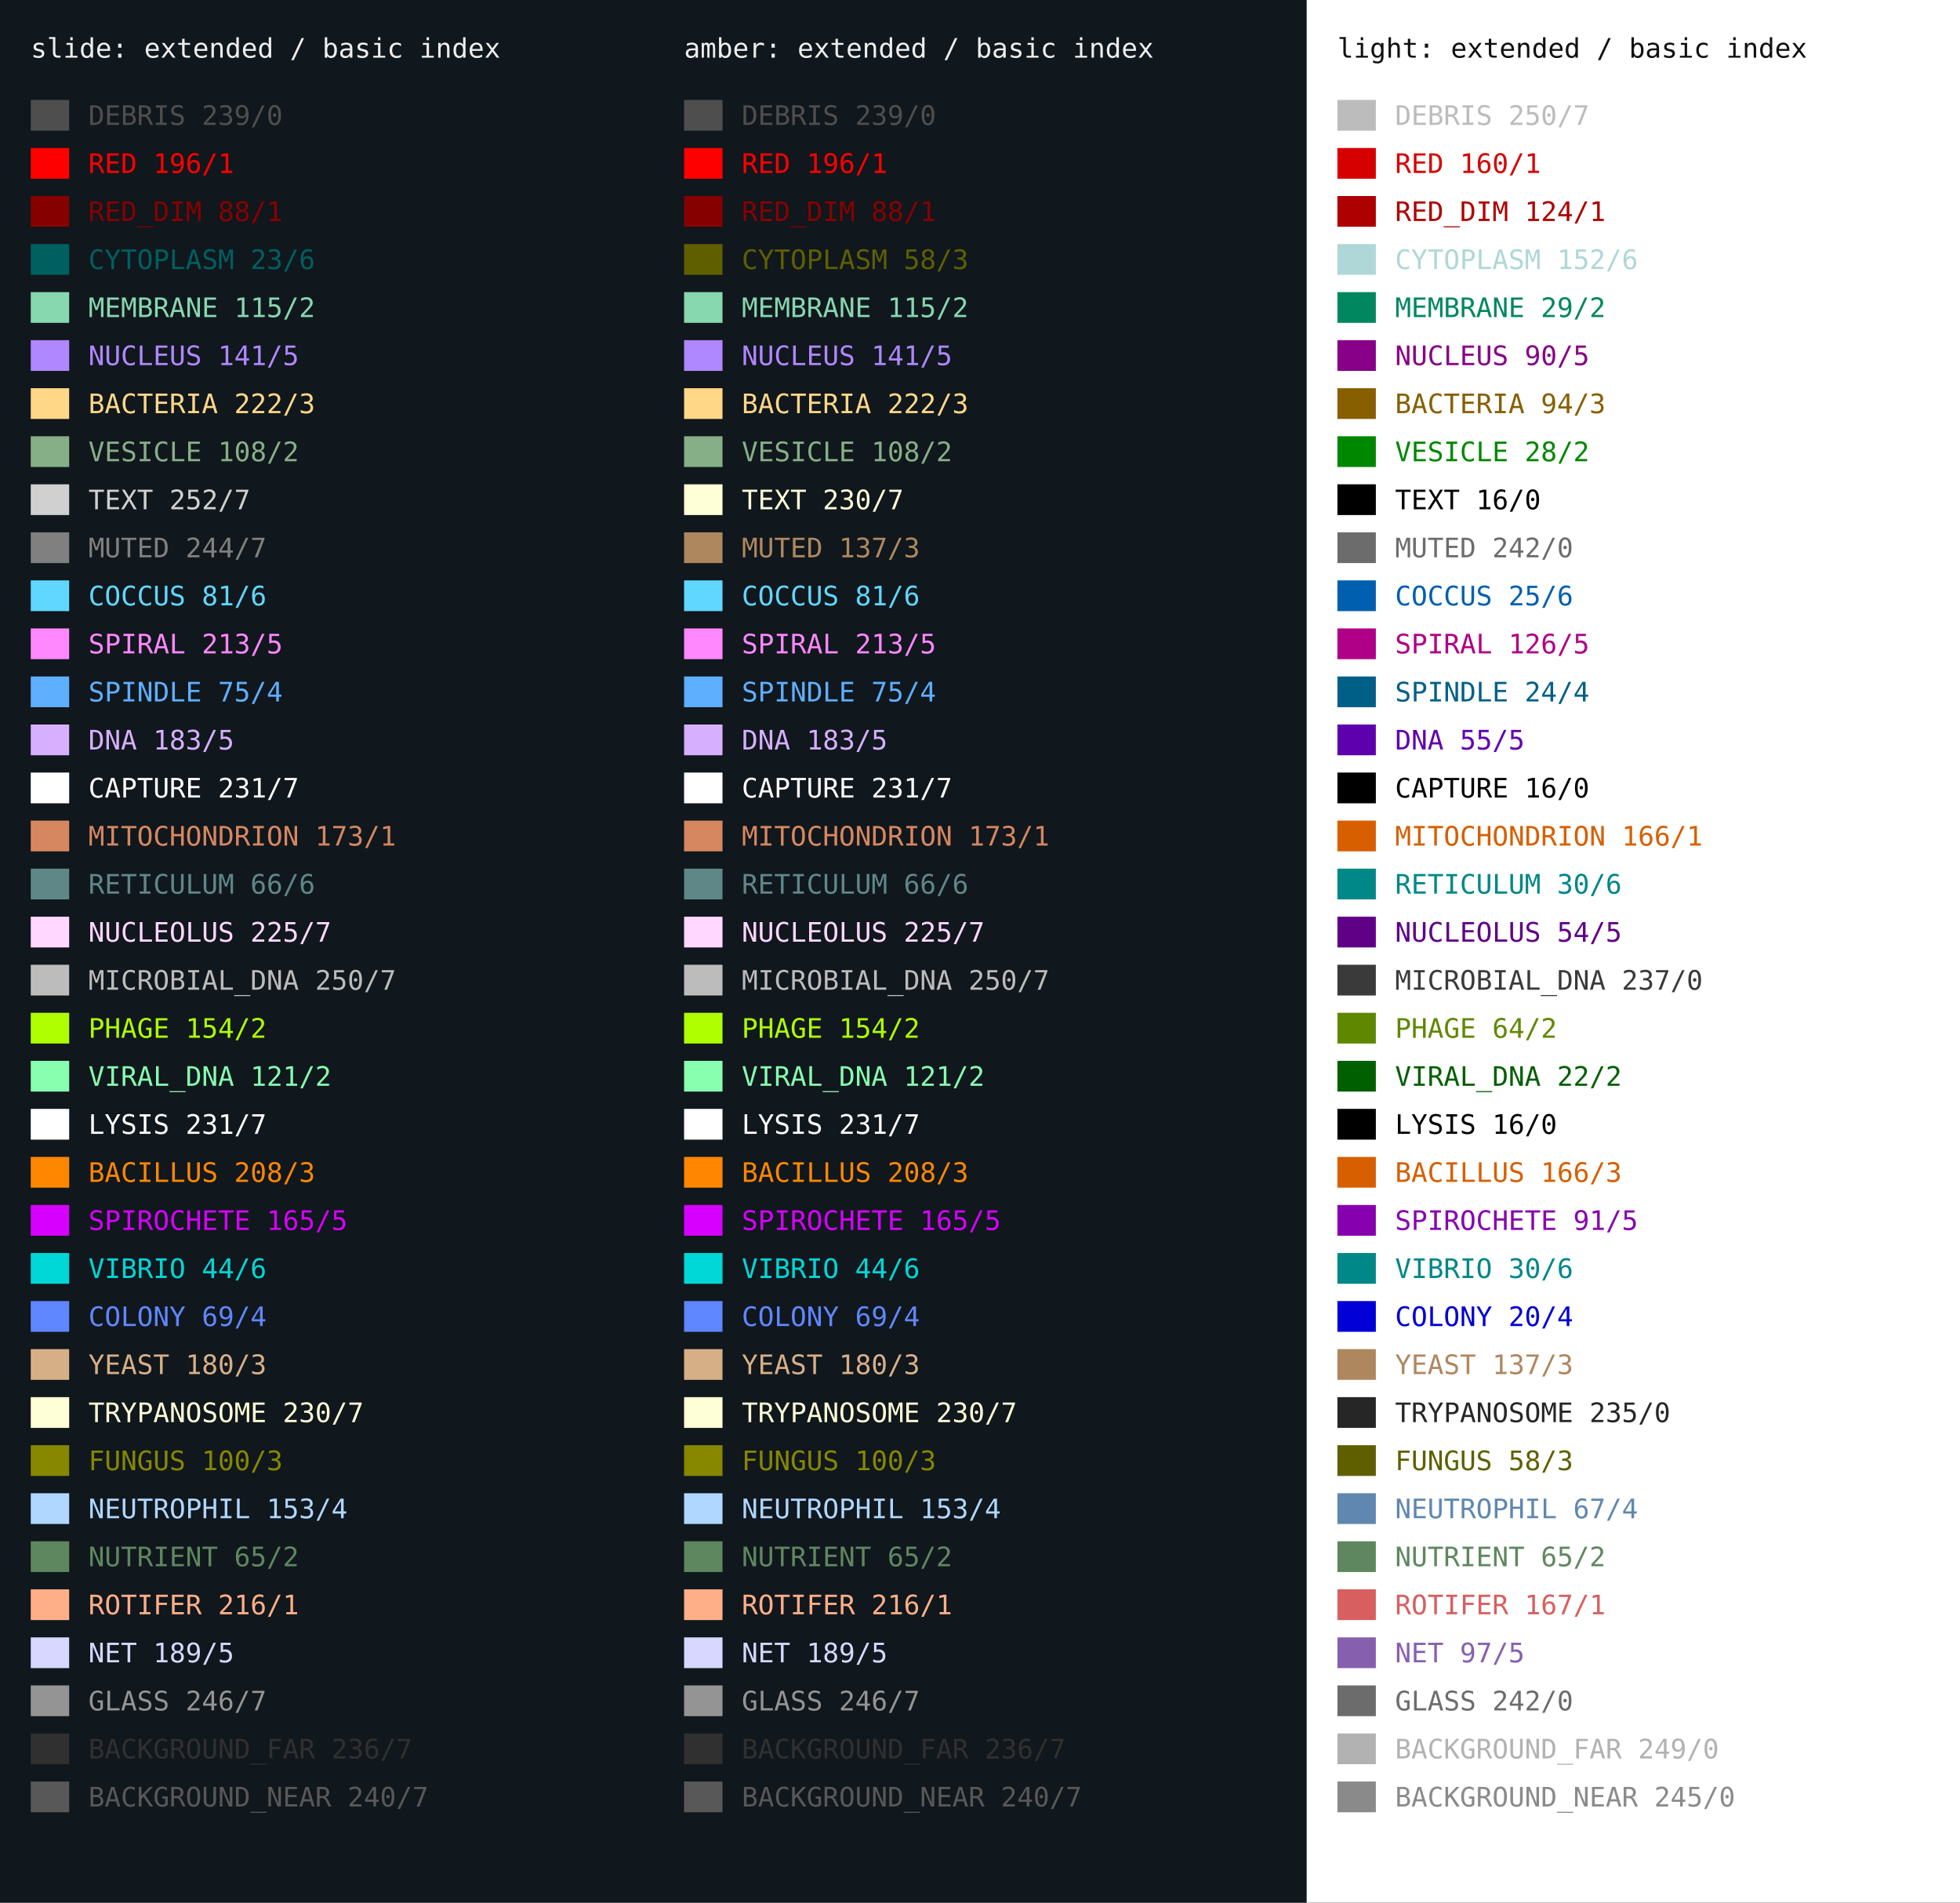
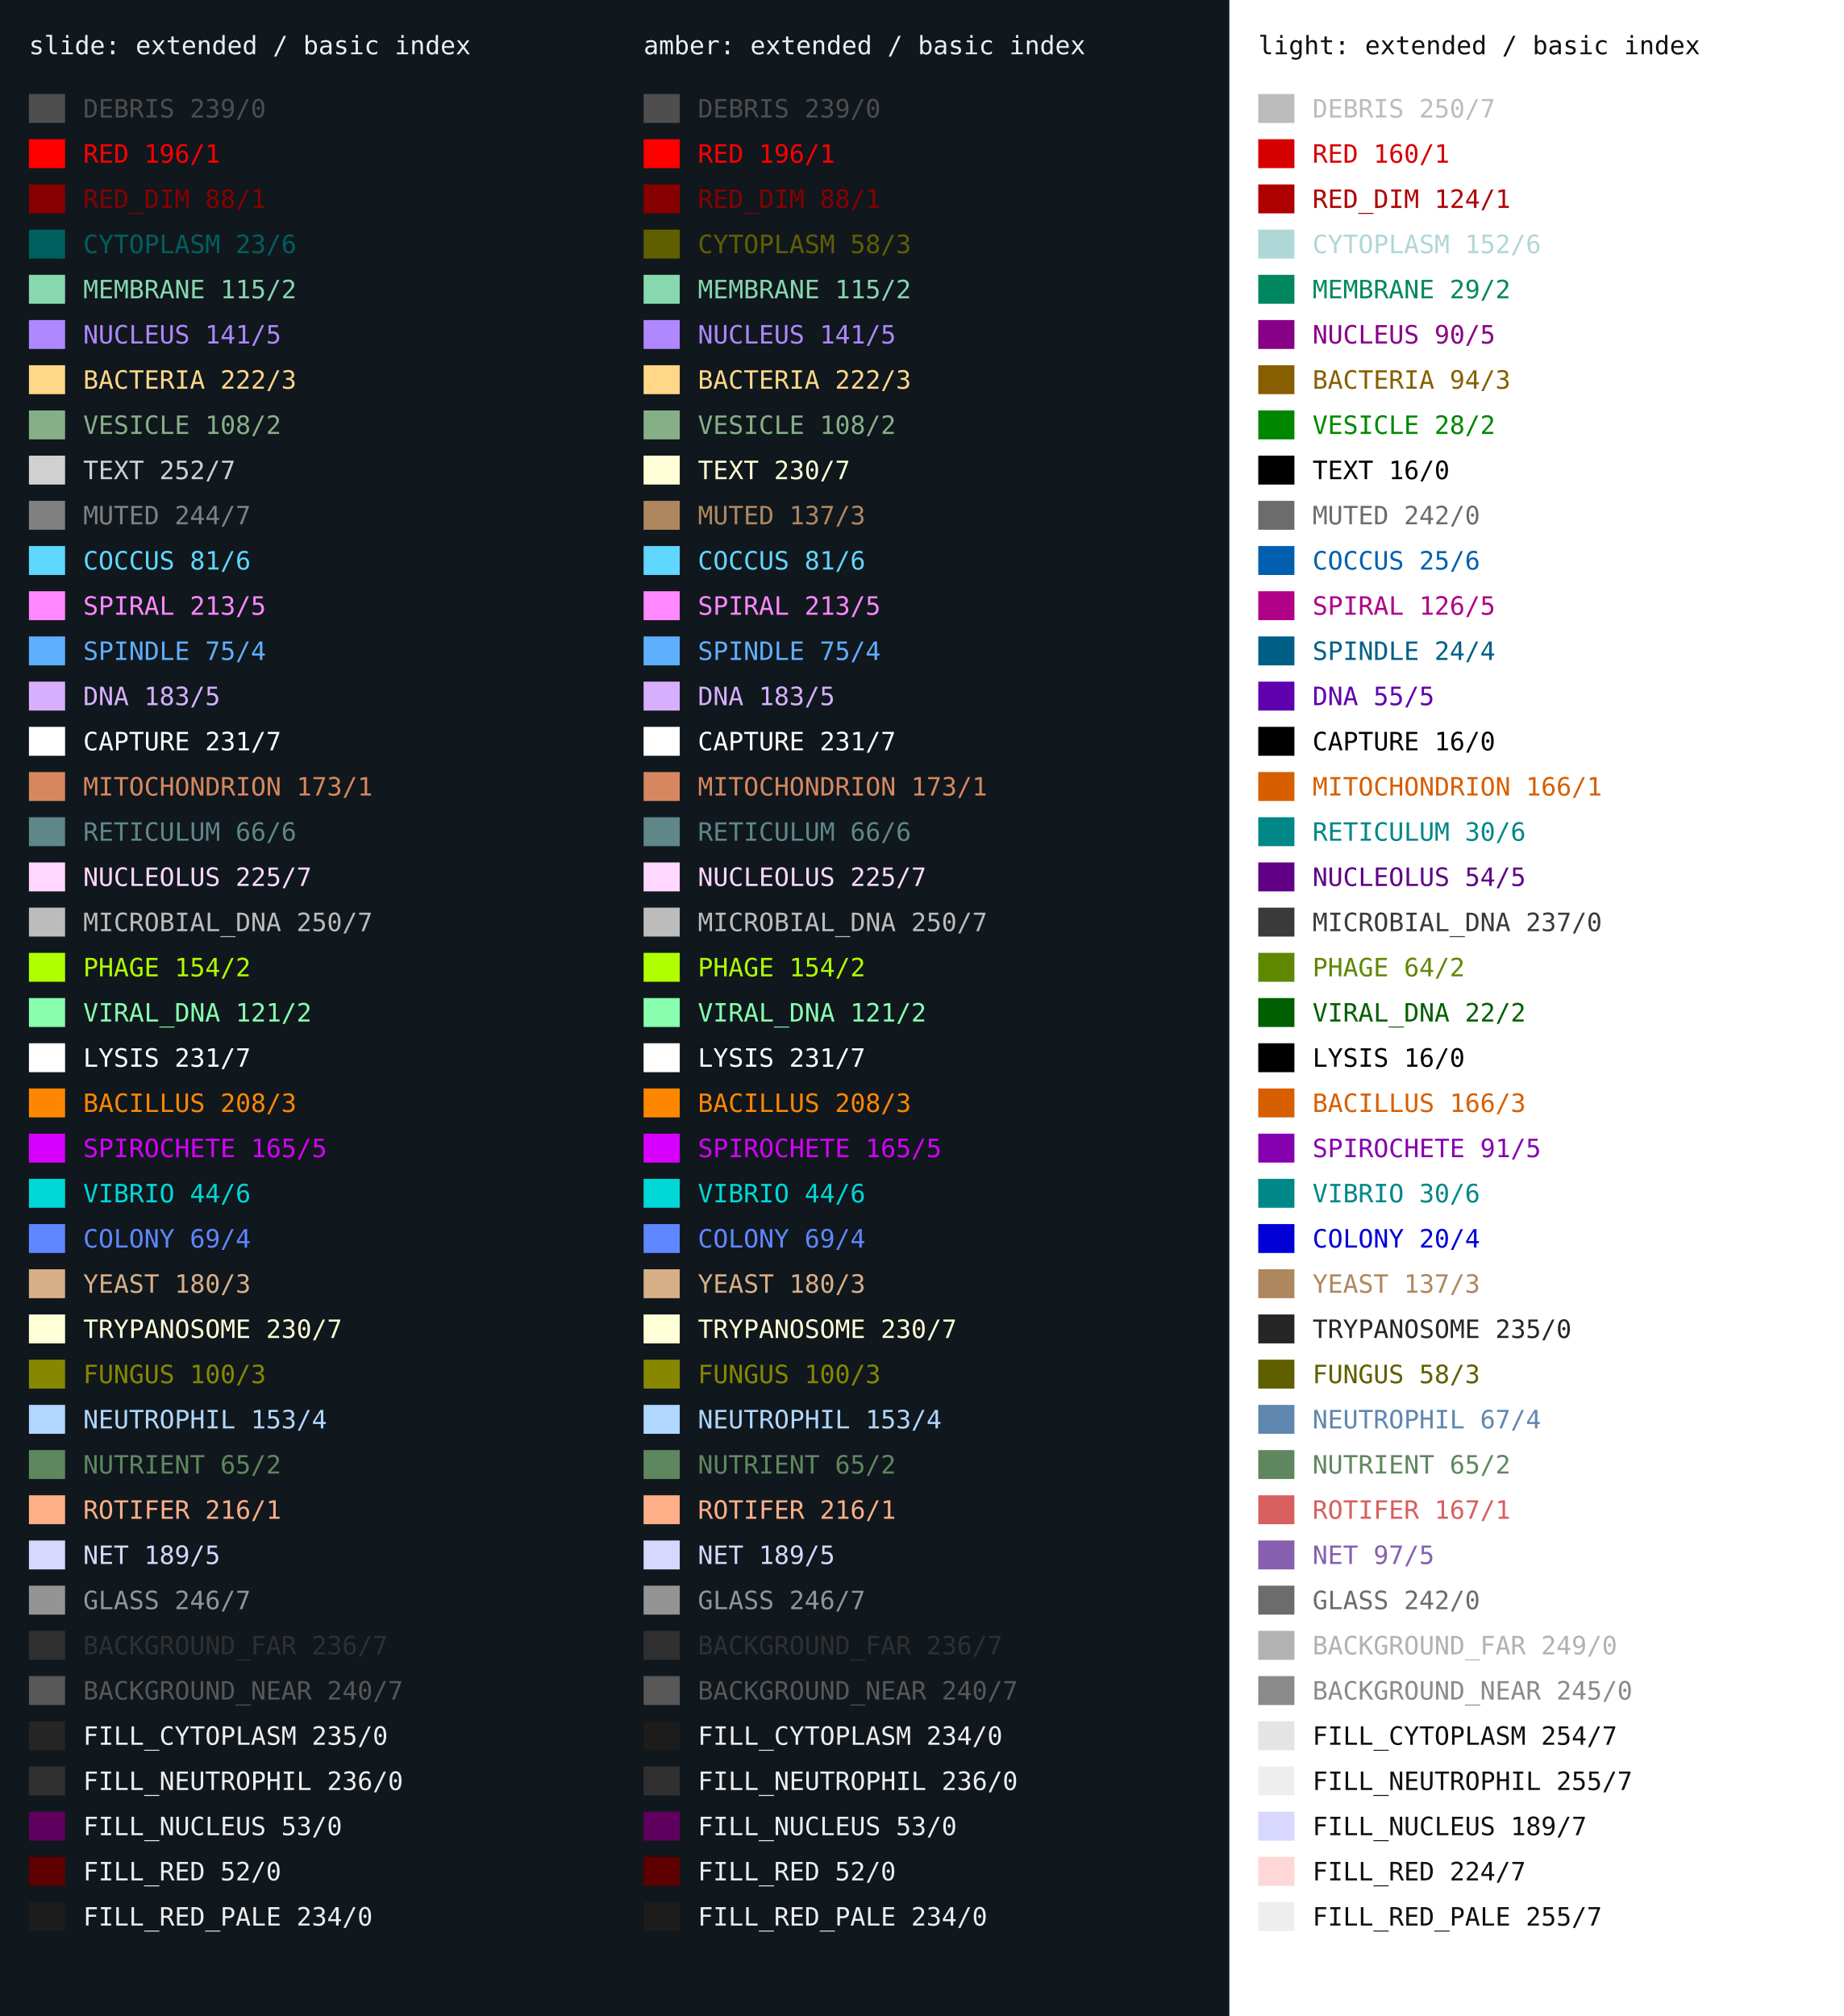
- <svg xmlns="http://www.w3.org/2000/svg" width="1020" height="990" viewBox="0 0 1020 990">
+ <svg xmlns="http://www.w3.org/2000/svg" width="1020" height="1115" viewBox="0 0 1020 1115">
  <rect width="1020" height="100%" fill="#10171d" />
  <g font-family="DejaVu Sans Mono,monospace" font-size="14">
-     <rect x="0" width="340" height="990" fill="#10171d" />
+     <rect x="0" width="340" height="1115" fill="#10171d" />
    <text x="16" y="30" fill="#eeeeee">slide: extended / basic index</text>
    <rect x="16" y="52" width="20" height="16" fill="#4e4e4e" />
    <text x="46" y="65" fill="#4e4e4e">DEBRIS 239/0</text>
    <rect x="16" y="77" width="20" height="16" fill="#ff0000" />
    <text x="46" y="90" fill="#ff0000">RED 196/1</text>
    <rect x="16" y="102" width="20" height="16" fill="#870000" />
    <text x="46" y="115" fill="#870000">RED_DIM 88/1</text>
    <rect x="16" y="127" width="20" height="16" fill="#005f5f" />
    <text x="46" y="140" fill="#005f5f">CYTOPLASM 23/6</text>
    <rect x="16" y="152" width="20" height="16" fill="#87d7af" />
    <text x="46" y="165" fill="#87d7af">MEMBRANE 115/2</text>
    <rect x="16" y="177" width="20" height="16" fill="#af87ff" />
    <text x="46" y="190" fill="#af87ff">NUCLEUS 141/5</text>
    <rect x="16" y="202" width="20" height="16" fill="#ffd787" />
    <text x="46" y="215" fill="#ffd787">BACTERIA 222/3</text>
    <rect x="16" y="227" width="20" height="16" fill="#87af87" />
    <text x="46" y="240" fill="#87af87">VESICLE 108/2</text>
    <rect x="16" y="252" width="20" height="16" fill="#d0d0d0" />
    <text x="46" y="265" fill="#d0d0d0">TEXT 252/7</text>
    <rect x="16" y="277" width="20" height="16" fill="#808080" />
    <text x="46" y="290" fill="#808080">MUTED 244/7</text>
    <rect x="16" y="302" width="20" height="16" fill="#5fd7ff" />
    <text x="46" y="315" fill="#5fd7ff">COCCUS 81/6</text>
    <rect x="16" y="327" width="20" height="16" fill="#ff87ff" />
    <text x="46" y="340" fill="#ff87ff">SPIRAL 213/5</text>
    <rect x="16" y="352" width="20" height="16" fill="#5fafff" />
    <text x="46" y="365" fill="#5fafff">SPINDLE 75/4</text>
    <rect x="16" y="377" width="20" height="16" fill="#d7afff" />
    <text x="46" y="390" fill="#d7afff">DNA 183/5</text>
    <rect x="16" y="402" width="20" height="16" fill="#ffffff" />
    <text x="46" y="415" fill="#ffffff">CAPTURE 231/7</text>
    <rect x="16" y="427" width="20" height="16" fill="#d7875f" />
    <text x="46" y="440" fill="#d7875f">MITOCHONDRION 173/1</text>
    <rect x="16" y="452" width="20" height="16" fill="#5f8787" />
    <text x="46" y="465" fill="#5f8787">RETICULUM 66/6</text>
    <rect x="16" y="477" width="20" height="16" fill="#ffd7ff" />
    <text x="46" y="490" fill="#ffd7ff">NUCLEOLUS 225/7</text>
    <rect x="16" y="502" width="20" height="16" fill="#bcbcbc" />
    <text x="46" y="515" fill="#bcbcbc">MICROBIAL_DNA 250/7</text>
    <rect x="16" y="527" width="20" height="16" fill="#afff00" />
    <text x="46" y="540" fill="#afff00">PHAGE 154/2</text>
    <rect x="16" y="552" width="20" height="16" fill="#87ffaf" />
    <text x="46" y="565" fill="#87ffaf">VIRAL_DNA 121/2</text>
    <rect x="16" y="577" width="20" height="16" fill="#ffffff" />
    <text x="46" y="590" fill="#ffffff">LYSIS 231/7</text>
    <rect x="16" y="602" width="20" height="16" fill="#ff8700" />
    <text x="46" y="615" fill="#ff8700">BACILLUS 208/3</text>
    <rect x="16" y="627" width="20" height="16" fill="#d700ff" />
    <text x="46" y="640" fill="#d700ff">SPIROCHETE 165/5</text>
    <rect x="16" y="652" width="20" height="16" fill="#00d7d7" />
    <text x="46" y="665" fill="#00d7d7">VIBRIO 44/6</text>
    <rect x="16" y="677" width="20" height="16" fill="#5f87ff" />
    <text x="46" y="690" fill="#5f87ff">COLONY 69/4</text>
    <rect x="16" y="702" width="20" height="16" fill="#d7af87" />
    <text x="46" y="715" fill="#d7af87">YEAST 180/3</text>
    <rect x="16" y="727" width="20" height="16" fill="#ffffd7" />
    <text x="46" y="740" fill="#ffffd7">TRYPANOSOME 230/7</text>
    <rect x="16" y="752" width="20" height="16" fill="#878700" />
    <text x="46" y="765" fill="#878700">FUNGUS 100/3</text>
    <rect x="16" y="777" width="20" height="16" fill="#afd7ff" />
    <text x="46" y="790" fill="#afd7ff">NEUTROPHIL 153/4</text>
    <rect x="16" y="802" width="20" height="16" fill="#5f875f" />
    <text x="46" y="815" fill="#5f875f">NUTRIENT 65/2</text>
    <rect x="16" y="827" width="20" height="16" fill="#ffaf87" />
    <text x="46" y="840" fill="#ffaf87">ROTIFER 216/1</text>
    <rect x="16" y="852" width="20" height="16" fill="#d7d7ff" />
    <text x="46" y="865" fill="#d7d7ff">NET 189/5</text>
    <rect x="16" y="877" width="20" height="16" fill="#949494" />
    <text x="46" y="890" fill="#949494">GLASS 246/7</text>
    <rect x="16" y="902" width="20" height="16" fill="#303030" />
    <text x="46" y="915" fill="#303030">BACKGROUND_FAR 236/7</text>
    <rect x="16" y="927" width="20" height="16" fill="#585858" />
    <text x="46" y="940" fill="#585858">BACKGROUND_NEAR 240/7</text>
-     <rect x="340" width="340" height="990" fill="#10171d" />
+     <rect x="16" y="952" width="20" height="16" fill="#262626" />
+     <text x="46" y="965" fill="#eeeeee">FILL_CYTOPLASM 235/0</text>
+     <rect x="16" y="977" width="20" height="16" fill="#303030" />
+     <text x="46" y="990" fill="#eeeeee">FILL_NEUTROPHIL 236/0</text>
+     <rect x="16" y="1002" width="20" height="16" fill="#5f005f" />
+     <text x="46" y="1015" fill="#eeeeee">FILL_NUCLEUS 53/0</text>
+     <rect x="16" y="1027" width="20" height="16" fill="#5f0000" />
+     <text x="46" y="1040" fill="#eeeeee">FILL_RED 52/0</text>
+     <rect x="16" y="1052" width="20" height="16" fill="#1c1c1c" />
+     <text x="46" y="1065" fill="#eeeeee">FILL_RED_PALE 234/0</text>
+     <rect x="340" width="340" height="1115" fill="#10171d" />
    <text x="356" y="30" fill="#eeeeee">amber: extended / basic index</text>
    <rect x="356" y="52" width="20" height="16" fill="#4e4e4e" />
    <text x="386" y="65" fill="#4e4e4e">DEBRIS 239/0</text>
    <rect x="356" y="77" width="20" height="16" fill="#ff0000" />
    <text x="386" y="90" fill="#ff0000">RED 196/1</text>
    <rect x="356" y="102" width="20" height="16" fill="#870000" />
    <text x="386" y="115" fill="#870000">RED_DIM 88/1</text>
    <rect x="356" y="127" width="20" height="16" fill="#5f5f00" />
    <text x="386" y="140" fill="#5f5f00">CYTOPLASM 58/3</text>
    <rect x="356" y="152" width="20" height="16" fill="#87d7af" />
    <text x="386" y="165" fill="#87d7af">MEMBRANE 115/2</text>
    <rect x="356" y="177" width="20" height="16" fill="#af87ff" />
    <text x="386" y="190" fill="#af87ff">NUCLEUS 141/5</text>
    <rect x="356" y="202" width="20" height="16" fill="#ffd787" />
    <text x="386" y="215" fill="#ffd787">BACTERIA 222/3</text>
    <rect x="356" y="227" width="20" height="16" fill="#87af87" />
    <text x="386" y="240" fill="#87af87">VESICLE 108/2</text>
    <rect x="356" y="252" width="20" height="16" fill="#ffffd7" />
    <text x="386" y="265" fill="#ffffd7">TEXT 230/7</text>
    <rect x="356" y="277" width="20" height="16" fill="#af875f" />
    <text x="386" y="290" fill="#af875f">MUTED 137/3</text>
    <rect x="356" y="302" width="20" height="16" fill="#5fd7ff" />
    <text x="386" y="315" fill="#5fd7ff">COCCUS 81/6</text>
    <rect x="356" y="327" width="20" height="16" fill="#ff87ff" />
    <text x="386" y="340" fill="#ff87ff">SPIRAL 213/5</text>
    <rect x="356" y="352" width="20" height="16" fill="#5fafff" />
    <text x="386" y="365" fill="#5fafff">SPINDLE 75/4</text>
    <rect x="356" y="377" width="20" height="16" fill="#d7afff" />
    <text x="386" y="390" fill="#d7afff">DNA 183/5</text>
    <rect x="356" y="402" width="20" height="16" fill="#ffffff" />
    <text x="386" y="415" fill="#ffffff">CAPTURE 231/7</text>
    <rect x="356" y="427" width="20" height="16" fill="#d7875f" />
    <text x="386" y="440" fill="#d7875f">MITOCHONDRION 173/1</text>
    <rect x="356" y="452" width="20" height="16" fill="#5f8787" />
    <text x="386" y="465" fill="#5f8787">RETICULUM 66/6</text>
    <rect x="356" y="477" width="20" height="16" fill="#ffd7ff" />
    <text x="386" y="490" fill="#ffd7ff">NUCLEOLUS 225/7</text>
    <rect x="356" y="502" width="20" height="16" fill="#bcbcbc" />
    <text x="386" y="515" fill="#bcbcbc">MICROBIAL_DNA 250/7</text>
    <rect x="356" y="527" width="20" height="16" fill="#afff00" />
    <text x="386" y="540" fill="#afff00">PHAGE 154/2</text>
    <rect x="356" y="552" width="20" height="16" fill="#87ffaf" />
    <text x="386" y="565" fill="#87ffaf">VIRAL_DNA 121/2</text>
    <rect x="356" y="577" width="20" height="16" fill="#ffffff" />
    <text x="386" y="590" fill="#ffffff">LYSIS 231/7</text>
    <rect x="356" y="602" width="20" height="16" fill="#ff8700" />
    <text x="386" y="615" fill="#ff8700">BACILLUS 208/3</text>
    <rect x="356" y="627" width="20" height="16" fill="#d700ff" />
    <text x="386" y="640" fill="#d700ff">SPIROCHETE 165/5</text>
    <rect x="356" y="652" width="20" height="16" fill="#00d7d7" />
    <text x="386" y="665" fill="#00d7d7">VIBRIO 44/6</text>
    <rect x="356" y="677" width="20" height="16" fill="#5f87ff" />
    <text x="386" y="690" fill="#5f87ff">COLONY 69/4</text>
    <rect x="356" y="702" width="20" height="16" fill="#d7af87" />
    <text x="386" y="715" fill="#d7af87">YEAST 180/3</text>
    <rect x="356" y="727" width="20" height="16" fill="#ffffd7" />
    <text x="386" y="740" fill="#ffffd7">TRYPANOSOME 230/7</text>
    <rect x="356" y="752" width="20" height="16" fill="#878700" />
    <text x="386" y="765" fill="#878700">FUNGUS 100/3</text>
    <rect x="356" y="777" width="20" height="16" fill="#afd7ff" />
    <text x="386" y="790" fill="#afd7ff">NEUTROPHIL 153/4</text>
    <rect x="356" y="802" width="20" height="16" fill="#5f875f" />
    <text x="386" y="815" fill="#5f875f">NUTRIENT 65/2</text>
    <rect x="356" y="827" width="20" height="16" fill="#ffaf87" />
    <text x="386" y="840" fill="#ffaf87">ROTIFER 216/1</text>
    <rect x="356" y="852" width="20" height="16" fill="#d7d7ff" />
    <text x="386" y="865" fill="#d7d7ff">NET 189/5</text>
    <rect x="356" y="877" width="20" height="16" fill="#949494" />
    <text x="386" y="890" fill="#949494">GLASS 246/7</text>
    <rect x="356" y="902" width="20" height="16" fill="#303030" />
    <text x="386" y="915" fill="#303030">BACKGROUND_FAR 236/7</text>
    <rect x="356" y="927" width="20" height="16" fill="#585858" />
    <text x="386" y="940" fill="#585858">BACKGROUND_NEAR 240/7</text>
-     <rect x="680" width="340" height="990" fill="#ffffff" />
+     <rect x="356" y="952" width="20" height="16" fill="#1c1c1c" />
+     <text x="386" y="965" fill="#eeeeee">FILL_CYTOPLASM 234/0</text>
+     <rect x="356" y="977" width="20" height="16" fill="#303030" />
+     <text x="386" y="990" fill="#eeeeee">FILL_NEUTROPHIL 236/0</text>
+     <rect x="356" y="1002" width="20" height="16" fill="#5f005f" />
+     <text x="386" y="1015" fill="#eeeeee">FILL_NUCLEUS 53/0</text>
+     <rect x="356" y="1027" width="20" height="16" fill="#5f0000" />
+     <text x="386" y="1040" fill="#eeeeee">FILL_RED 52/0</text>
+     <rect x="356" y="1052" width="20" height="16" fill="#1c1c1c" />
+     <text x="386" y="1065" fill="#eeeeee">FILL_RED_PALE 234/0</text>
+     <rect x="680" width="340" height="1115" fill="#ffffff" />
    <text x="696" y="30" fill="#101010">light: extended / basic index</text>
    <rect x="696" y="52" width="20" height="16" fill="#bcbcbc" />
    <text x="726" y="65" fill="#bcbcbc">DEBRIS 250/7</text>
    <rect x="696" y="77" width="20" height="16" fill="#d70000" />
    <text x="726" y="90" fill="#d70000">RED 160/1</text>
    <rect x="696" y="102" width="20" height="16" fill="#af0000" />
    <text x="726" y="115" fill="#af0000">RED_DIM 124/1</text>
    <rect x="696" y="127" width="20" height="16" fill="#afd7d7" />
    <text x="726" y="140" fill="#afd7d7">CYTOPLASM 152/6</text>
    <rect x="696" y="152" width="20" height="16" fill="#00875f" />
    <text x="726" y="165" fill="#00875f">MEMBRANE 29/2</text>
    <rect x="696" y="177" width="20" height="16" fill="#870087" />
    <text x="726" y="190" fill="#870087">NUCLEUS 90/5</text>
    <rect x="696" y="202" width="20" height="16" fill="#875f00" />
    <text x="726" y="215" fill="#875f00">BACTERIA 94/3</text>
    <rect x="696" y="227" width="20" height="16" fill="#008700" />
    <text x="726" y="240" fill="#008700">VESICLE 28/2</text>
    <rect x="696" y="252" width="20" height="16" fill="#000000" />
    <text x="726" y="265" fill="#000000">TEXT 16/0</text>
    <rect x="696" y="277" width="20" height="16" fill="#6c6c6c" />
    <text x="726" y="290" fill="#6c6c6c">MUTED 242/0</text>
    <rect x="696" y="302" width="20" height="16" fill="#005faf" />
    <text x="726" y="315" fill="#005faf">COCCUS 25/6</text>
    <rect x="696" y="327" width="20" height="16" fill="#af0087" />
    <text x="726" y="340" fill="#af0087">SPIRAL 126/5</text>
    <rect x="696" y="352" width="20" height="16" fill="#005f87" />
    <text x="726" y="365" fill="#005f87">SPINDLE 24/4</text>
    <rect x="696" y="377" width="20" height="16" fill="#5f00af" />
    <text x="726" y="390" fill="#5f00af">DNA 55/5</text>
    <rect x="696" y="402" width="20" height="16" fill="#000000" />
    <text x="726" y="415" fill="#000000">CAPTURE 16/0</text>
    <rect x="696" y="427" width="20" height="16" fill="#d75f00" />
    <text x="726" y="440" fill="#d75f00">MITOCHONDRION 166/1</text>
    <rect x="696" y="452" width="20" height="16" fill="#008787" />
    <text x="726" y="465" fill="#008787">RETICULUM 30/6</text>
    <rect x="696" y="477" width="20" height="16" fill="#5f0087" />
    <text x="726" y="490" fill="#5f0087">NUCLEOLUS 54/5</text>
    <rect x="696" y="502" width="20" height="16" fill="#3a3a3a" />
    <text x="726" y="515" fill="#3a3a3a">MICROBIAL_DNA 237/0</text>
    <rect x="696" y="527" width="20" height="16" fill="#5f8700" />
    <text x="726" y="540" fill="#5f8700">PHAGE 64/2</text>
    <rect x="696" y="552" width="20" height="16" fill="#005f00" />
    <text x="726" y="565" fill="#005f00">VIRAL_DNA 22/2</text>
    <rect x="696" y="577" width="20" height="16" fill="#000000" />
    <text x="726" y="590" fill="#000000">LYSIS 16/0</text>
    <rect x="696" y="602" width="20" height="16" fill="#d75f00" />
    <text x="726" y="615" fill="#d75f00">BACILLUS 166/3</text>
    <rect x="696" y="627" width="20" height="16" fill="#8700af" />
    <text x="726" y="640" fill="#8700af">SPIROCHETE 91/5</text>
    <rect x="696" y="652" width="20" height="16" fill="#008787" />
    <text x="726" y="665" fill="#008787">VIBRIO 30/6</text>
    <rect x="696" y="677" width="20" height="16" fill="#0000d7" />
    <text x="726" y="690" fill="#0000d7">COLONY 20/4</text>
    <rect x="696" y="702" width="20" height="16" fill="#af875f" />
    <text x="726" y="715" fill="#af875f">YEAST 137/3</text>
    <rect x="696" y="727" width="20" height="16" fill="#262626" />
    <text x="726" y="740" fill="#262626">TRYPANOSOME 235/0</text>
    <rect x="696" y="752" width="20" height="16" fill="#5f5f00" />
    <text x="726" y="765" fill="#5f5f00">FUNGUS 58/3</text>
    <rect x="696" y="777" width="20" height="16" fill="#5f87af" />
    <text x="726" y="790" fill="#5f87af">NEUTROPHIL 67/4</text>
    <rect x="696" y="802" width="20" height="16" fill="#5f875f" />
    <text x="726" y="815" fill="#5f875f">NUTRIENT 65/2</text>
    <rect x="696" y="827" width="20" height="16" fill="#d75f5f" />
    <text x="726" y="840" fill="#d75f5f">ROTIFER 167/1</text>
    <rect x="696" y="852" width="20" height="16" fill="#875faf" />
    <text x="726" y="865" fill="#875faf">NET 97/5</text>
    <rect x="696" y="877" width="20" height="16" fill="#6c6c6c" />
    <text x="726" y="890" fill="#6c6c6c">GLASS 242/0</text>
    <rect x="696" y="902" width="20" height="16" fill="#b2b2b2" />
    <text x="726" y="915" fill="#b2b2b2">BACKGROUND_FAR 249/0</text>
    <rect x="696" y="927" width="20" height="16" fill="#8a8a8a" />
    <text x="726" y="940" fill="#8a8a8a">BACKGROUND_NEAR 245/0</text>
+     <rect x="696" y="952" width="20" height="16" fill="#e4e4e4" />
+     <text x="726" y="965" fill="#101010">FILL_CYTOPLASM 254/7</text>
+     <rect x="696" y="977" width="20" height="16" fill="#eeeeee" />
+     <text x="726" y="990" fill="#101010">FILL_NEUTROPHIL 255/7</text>
+     <rect x="696" y="1002" width="20" height="16" fill="#d7d7ff" />
+     <text x="726" y="1015" fill="#101010">FILL_NUCLEUS 189/7</text>
+     <rect x="696" y="1027" width="20" height="16" fill="#ffd7d7" />
+     <text x="726" y="1040" fill="#101010">FILL_RED 224/7</text>
+     <rect x="696" y="1052" width="20" height="16" fill="#eeeeee" />
+     <text x="726" y="1065" fill="#101010">FILL_RED_PALE 255/7</text>
  </g>
</svg>
